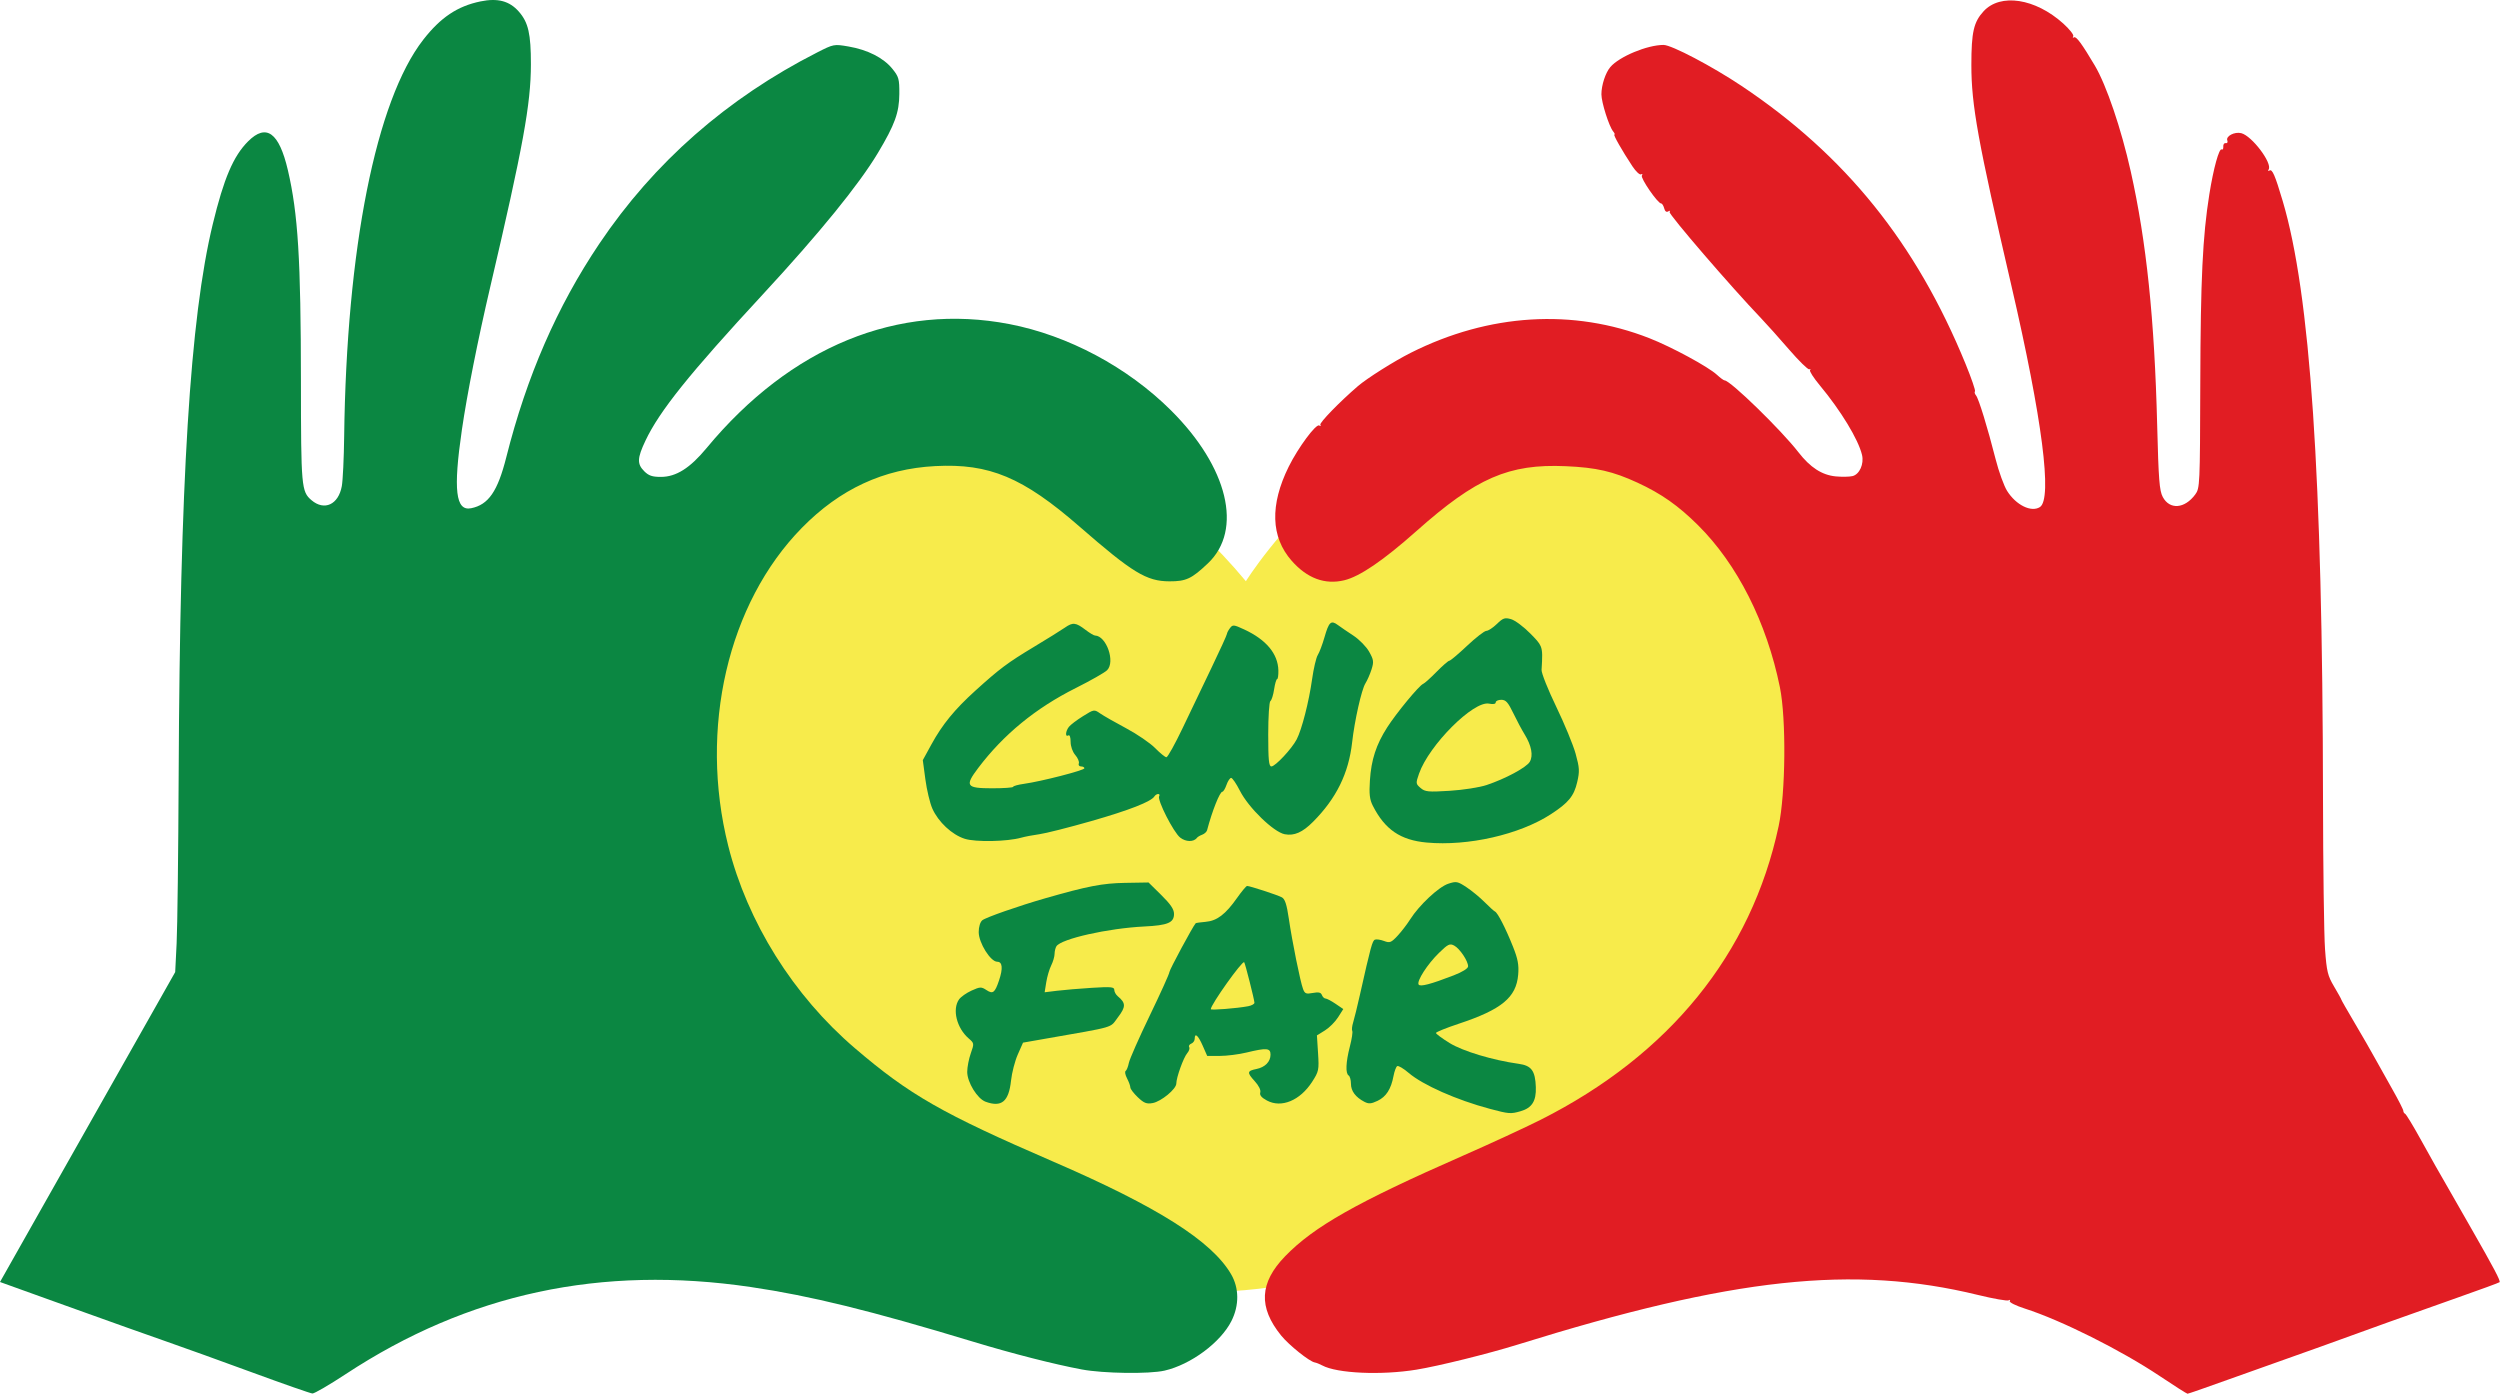
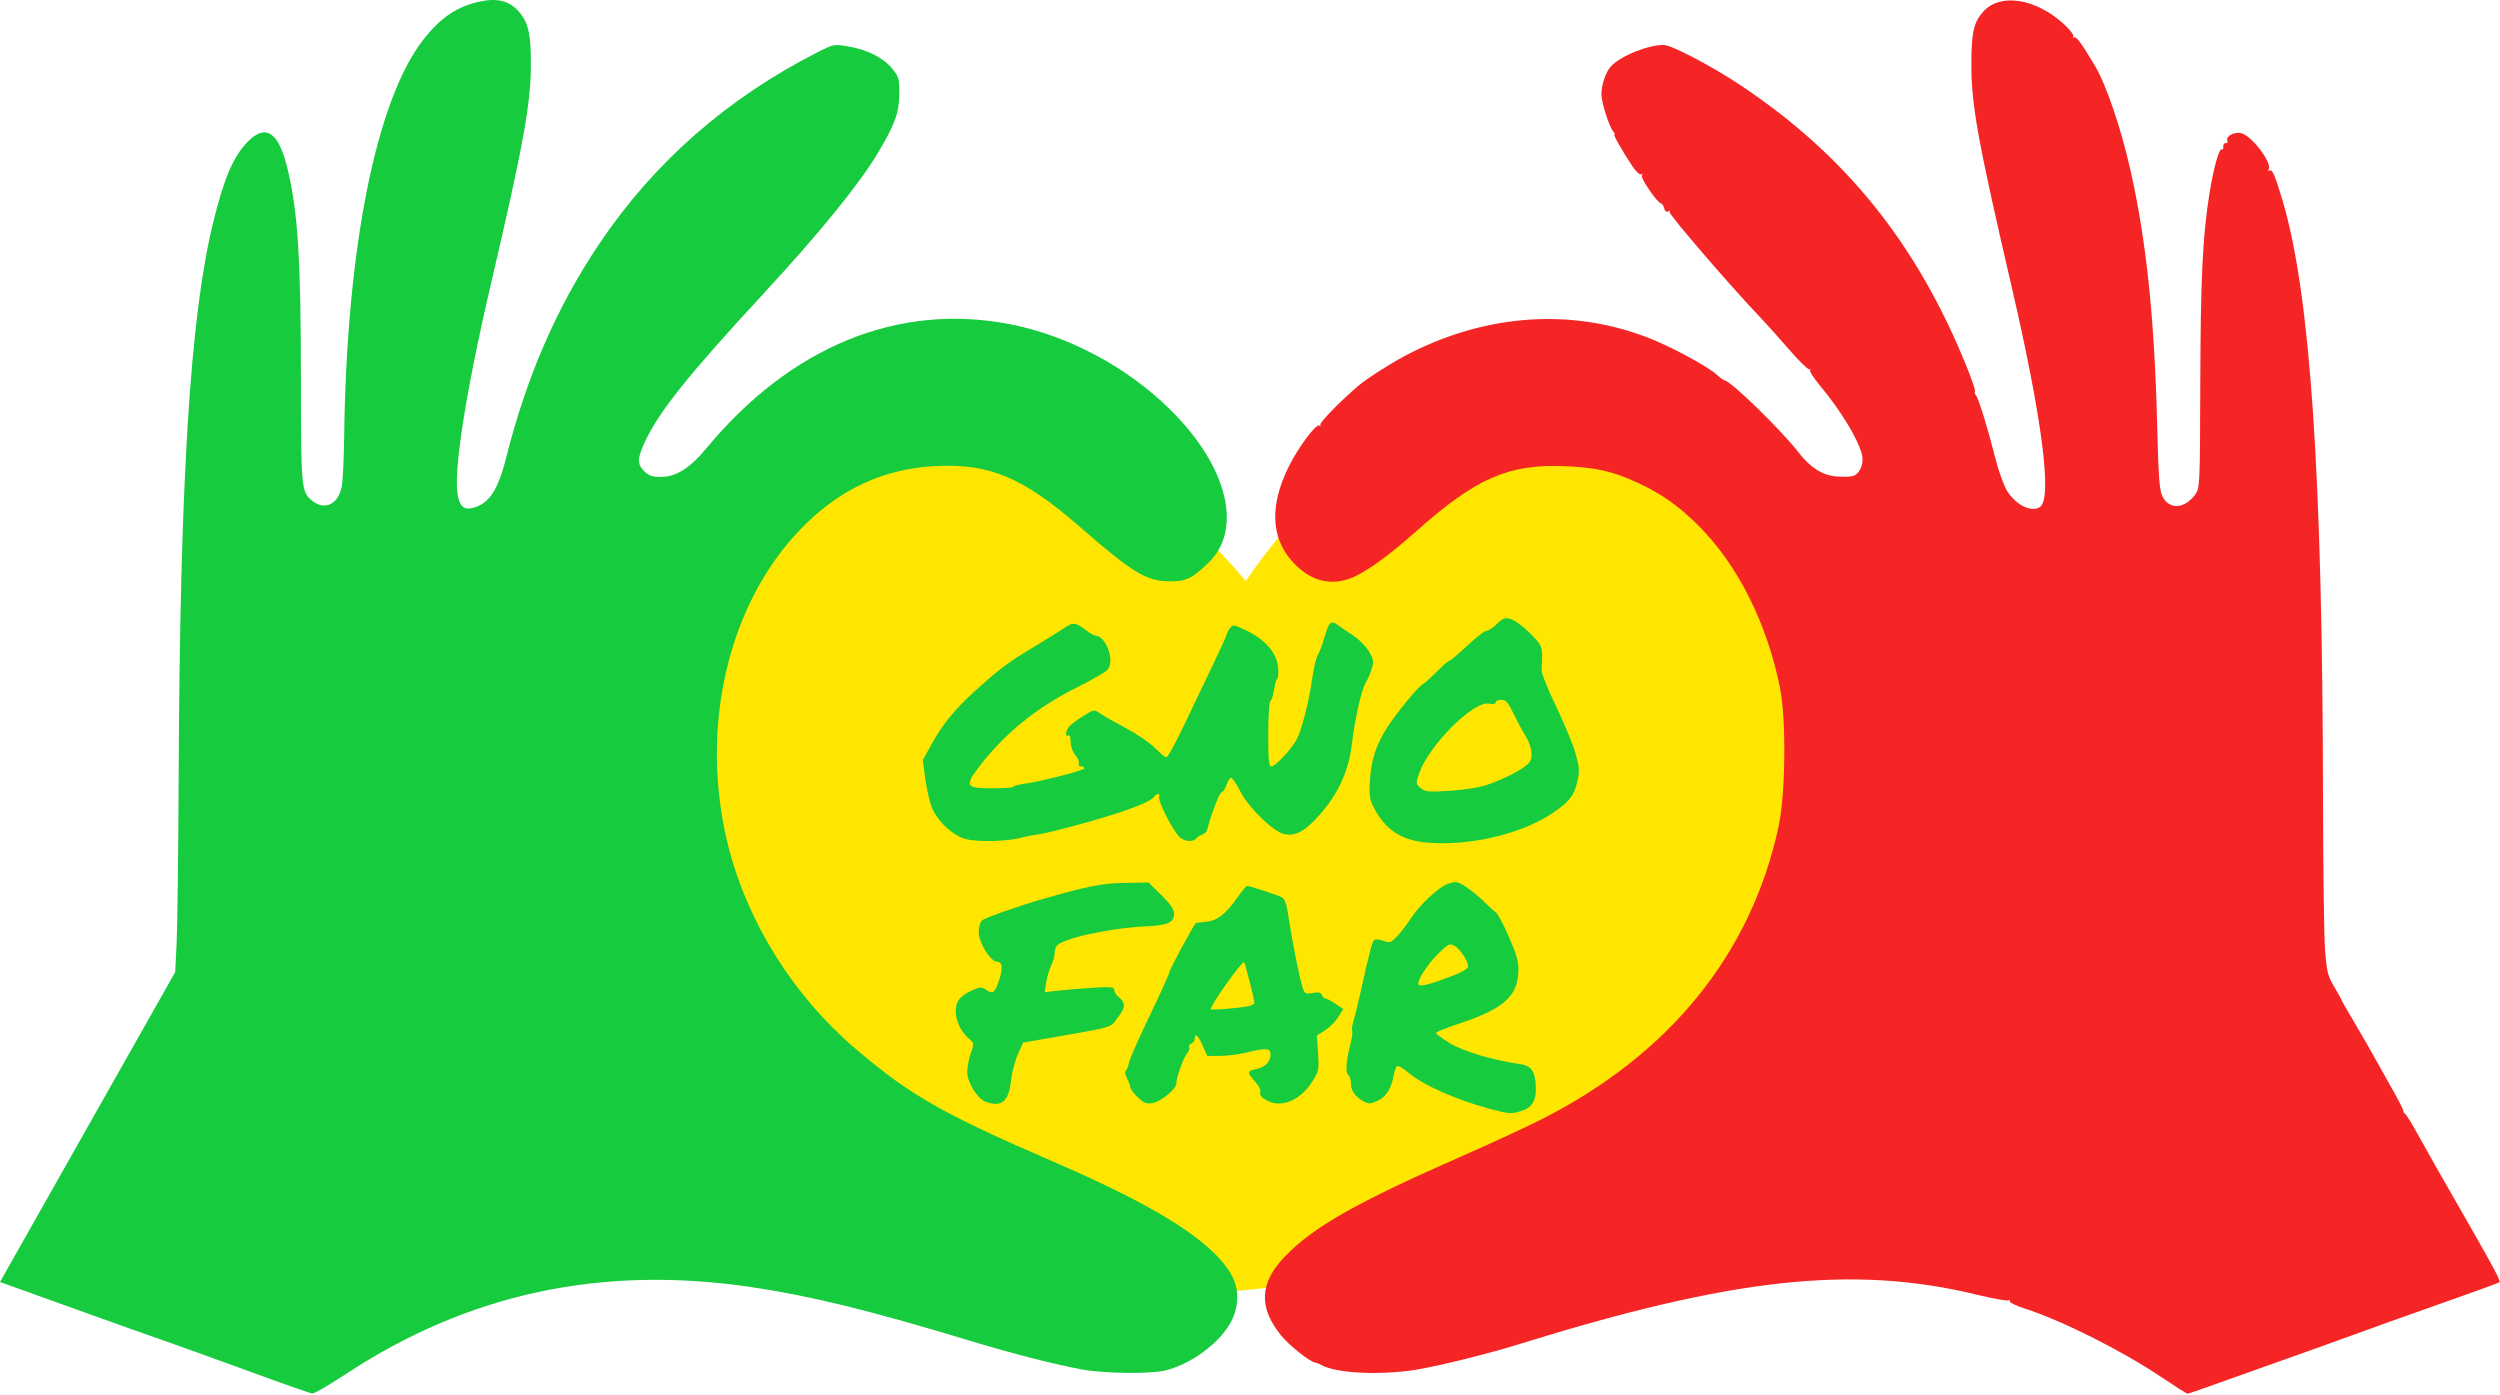
<svg xmlns="http://www.w3.org/2000/svg" width="1088" height="607" viewBox="0 0 1088 607" fill="none">
-   <path d="M542.205 252.943C542.205 252.943 599.097 161.469 681.647 177.087C764.196 192.704 807.702 252.943 802.124 358.919C796.547 464.894 594.635 590.949 484.198 556.368C373.76 521.786 277.824 443.699 284.517 320.99C291.21 198.282 437.345 126.888 542.205 252.943Z" fill="#F7EB4B" />
-   <path d="M419.858 365.041C414.308 363.288 408.333 357.713 405.753 351.881C404.704 349.508 403.341 343.799 402.725 339.193L401.604 330.818L405.372 323.936C410.093 315.313 415.479 308.723 424.433 300.618C435.067 290.991 438.529 288.402 449.933 281.545C455.708 278.073 461.782 274.295 463.43 273.149C466.919 270.724 468.156 270.86 472.455 274.139C474.197 275.467 476.03 276.564 476.528 276.576C481.501 276.698 485.464 288.024 481.811 291.676C480.795 292.692 474.67 296.178 468.199 299.423C450.695 308.2 436.739 319.638 425.696 334.255C419.799 342.062 420.474 343.052 431.698 343.062C436.777 343.066 440.933 342.78 440.933 342.425C440.933 342.071 443.071 341.482 445.683 341.117C453.201 340.067 471.933 335.243 471.933 334.357C471.933 333.915 471.272 333.554 470.465 333.554C469.657 333.554 469.222 332.965 469.498 332.246C469.774 331.526 469.085 329.882 467.967 328.593C466.779 327.223 465.933 324.831 465.933 322.842C465.933 320.826 465.525 319.688 464.933 320.054C463.512 320.932 463.692 318.246 465.183 316.331C465.871 315.448 468.621 313.361 471.295 311.693C476.109 308.69 476.184 308.678 478.795 310.49C480.246 311.497 485.346 314.408 490.128 316.96C494.91 319.511 500.578 323.389 502.722 325.576C504.867 327.764 507.072 329.554 507.624 329.554C508.175 329.554 511.364 323.817 514.709 316.804C518.054 309.792 523.748 297.898 527.362 290.373C530.976 282.849 533.948 276.324 533.965 275.873C533.982 275.423 534.577 274.291 535.286 273.358C536.486 271.778 536.911 271.819 541.504 273.953C551.087 278.406 556.189 284.541 556.35 291.804C556.396 293.867 556.147 295.554 555.797 295.554C555.447 295.554 554.858 297.569 554.489 300.031C554.12 302.493 553.394 304.769 552.875 305.09C552.357 305.41 551.933 311.946 551.933 319.613C551.933 330.764 552.208 333.554 553.306 333.554C555.008 333.554 562.217 325.84 564.326 321.762C566.569 317.424 569.639 305.42 571.03 295.554C571.688 290.879 572.801 286.154 573.502 285.054C574.203 283.954 575.516 280.475 576.421 277.323C578.342 270.625 579.247 269.796 582.232 272.002C583.443 272.897 586.501 274.986 589.029 276.645C591.557 278.304 594.627 281.444 595.852 283.623C597.823 287.13 597.943 288.013 596.894 291.319C596.243 293.373 595.035 296.128 594.209 297.442C592.556 300.068 589.5 313.66 588.45 323.054C586.939 336.558 581.578 347.458 571.433 357.652C566.857 362.251 563.252 363.837 559.133 363.064C554.315 362.16 543.351 351.529 539.603 344.128C538.051 341.062 536.342 338.554 535.805 338.554C535.268 338.554 534.359 339.904 533.783 341.554C533.208 343.204 532.4 344.554 531.987 344.554C530.862 344.554 527.538 352.91 525.315 361.327C525.13 362.027 524.181 362.894 523.206 363.254C522.231 363.614 521.208 364.218 520.933 364.596C519.548 366.503 516.087 366.463 513.608 364.513C510.718 362.24 503.507 348.052 504.459 346.512C504.785 345.985 504.601 345.554 504.051 345.554C503.501 345.554 502.768 346.013 502.421 346.573C501 348.873 491.457 352.605 474.859 357.352C465.193 360.117 455.068 362.68 452.359 363.047C449.65 363.415 446.083 364.096 444.433 364.56C438.327 366.277 424.622 366.545 419.858 365.041V365.041Z" fill="#0B8742" />
-   <path fill-rule="evenodd" clip-rule="evenodd" d="M597.433 350.625C602.689 361.005 609.436 365.622 620.885 366.674C638.893 368.328 661.291 363.221 674.933 354.35C682.634 349.343 684.981 346.477 686.407 340.344C687.493 335.674 687.407 334.145 685.716 328.033C684.654 324.195 680.852 314.979 677.266 307.554C673.68 300.129 670.812 292.929 670.892 291.554C671.227 285.819 671.38 283.298 670.495 281.218C669.793 279.565 668.435 278.191 665.994 275.706C663.103 272.765 659.337 269.957 657.624 269.466C654.899 268.684 654.124 268.946 651.424 271.563C649.727 273.208 647.67 274.554 646.852 274.554C646.035 274.554 642.264 277.479 638.471 281.054C634.679 284.629 631.204 287.554 630.75 287.554C630.295 287.554 627.788 289.731 625.178 292.392C622.569 295.053 619.934 297.415 619.323 297.642C617.65 298.263 607.693 310.328 603.694 316.579C598.905 324.065 596.767 330.629 596.186 339.625C595.803 345.55 596.075 347.943 597.433 350.625ZM665.744 331.557C664.254 334.025 655.181 338.903 646.973 341.649C643.909 342.674 636.74 343.794 630.933 344.155C621.543 344.739 620.201 344.609 618.238 342.931C616.127 341.126 616.101 340.888 617.557 336.71C621.893 324.275 641.282 304.874 648.025 306.223C649.857 306.589 650.933 306.388 650.933 305.679C650.933 305.06 652.025 304.554 653.36 304.554C655.326 304.554 656.311 305.645 658.555 310.304C660.078 313.467 662.303 317.641 663.5 319.581C666.517 324.469 667.347 328.902 665.744 331.557Z" fill="#0B8742" />
-   <path fill-rule="evenodd" clip-rule="evenodd" d="M491.927 473.253C491.93 473.913 493.396 475.842 495.183 477.54C497.859 480.082 498.997 480.527 501.626 480.056C505.33 479.393 511.933 473.943 511.933 471.548C511.933 468.943 515.069 460.217 516.669 458.367C517.472 457.439 517.863 456.249 517.537 455.722C517.211 455.195 517.617 454.506 518.439 454.19C519.261 453.875 519.933 452.928 519.933 452.085C519.933 449.263 521.416 450.534 523.407 455.063L525.381 459.554L530.907 459.538C533.946 459.53 539.133 458.871 542.433 458.074C551.288 455.936 552.933 456.078 552.933 458.983C552.933 462.043 550.535 464.484 546.792 465.232C542.722 466.046 542.616 466.761 546.016 470.483C547.813 472.451 548.792 474.423 548.473 475.429C548.102 476.596 548.982 477.664 551.374 478.952C557.652 482.333 565.773 478.969 571.041 470.806C573.948 466.302 574.083 465.651 573.617 458.326L573.125 450.598L576.59 448.457C578.496 447.279 581.077 444.701 582.326 442.726L584.598 439.137L581.221 436.846C579.364 435.585 577.4 434.554 576.857 434.554C576.315 434.554 575.607 433.868 575.286 433.03C574.849 431.894 573.846 431.667 571.334 432.139C568.422 432.685 567.847 432.451 567.084 430.412C565.869 427.161 562.357 409.787 560.891 399.771C559.983 393.572 559.216 391.24 557.839 390.504C555.97 389.503 544.005 385.591 542.743 385.567C542.364 385.56 540.388 387.917 538.353 390.804C533.321 397.945 529.615 400.762 524.706 401.178C522.464 401.368 520.514 401.643 520.372 401.789C519.232 402.958 508.933 422.081 508.933 423.029C508.933 423.699 505.097 432.193 500.407 441.905C495.718 451.617 491.61 460.92 491.278 462.579C490.946 464.238 490.314 465.819 489.872 466.092C489.431 466.365 489.711 467.818 490.495 469.321C491.279 470.824 491.924 472.594 491.927 473.253ZM545.933 436.391C545.933 436.943 544.696 437.629 543.183 437.914C538.293 438.836 526.933 439.729 526.933 439.191C526.933 437.227 540.656 417.941 541.471 418.759C541.884 419.175 545.933 435.172 545.933 436.391Z" fill="#0B8742" />
-   <path d="M428.899 479.464C425.323 478.148 420.933 470.993 420.933 466.48C420.933 464.459 421.63 460.837 422.482 458.43C424.003 454.134 423.986 454.015 421.573 451.93C416.358 447.424 414.336 439.28 417.361 434.961C418.146 433.84 420.606 432.104 422.827 431.102C426.559 429.419 427.053 429.402 429.308 430.88C432.125 432.726 432.96 432.082 434.788 426.655C436.548 421.43 436.27 418.554 434.004 418.554C431.073 418.554 425.933 410.322 425.933 405.626C425.933 403.382 426.577 401.265 427.49 400.507C428.987 399.265 443.446 394.214 454.933 390.921C473.364 385.636 479.825 384.39 489.639 384.225L499.845 384.054L505.389 389.52C509.445 393.518 510.933 395.724 510.933 397.735C510.933 401.561 508.236 402.705 498.035 403.204C482.219 403.979 461.811 408.571 459.748 411.819C459.317 412.498 458.957 413.998 458.949 415.151C458.941 416.304 458.282 418.554 457.485 420.151C456.688 421.748 455.721 425.03 455.334 427.446L454.632 431.838L460.033 431.175C463.003 430.81 469.821 430.236 475.183 429.899C483.486 429.378 484.933 429.511 484.933 430.798C484.933 431.629 485.633 432.89 486.488 433.599C490.004 436.517 490.013 438.162 486.542 442.709C482.825 447.576 486.399 446.534 453.827 452.247L445.22 453.756L442.945 458.905C441.693 461.737 440.37 466.843 440.005 470.25C439.021 479.432 435.884 482.034 428.899 479.464H428.899Z" fill="#0B8742" />
-   <path fill-rule="evenodd" clip-rule="evenodd" d="M613.043 466.916C619.219 472.202 633.94 478.718 648.433 482.579C656.707 484.783 657.447 484.841 661.733 483.611C666.708 482.185 668.607 479.195 668.394 473.127C668.144 465.989 666.505 463.751 660.96 462.98C649.687 461.412 636.621 457.483 630.867 453.932C627.604 451.918 624.933 449.944 624.933 449.546C624.933 449.148 629.423 447.333 634.911 445.512C653.529 439.334 659.894 434.071 660.714 424.178C661.068 419.917 660.586 417.339 658.424 411.918C655.248 403.955 651.787 397.208 650.618 396.699C650.169 396.503 648.144 394.671 646.118 392.626C644.091 390.581 640.546 387.66 638.239 386.135C634.341 383.558 633.779 383.45 630.276 384.606C626.118 385.978 617.618 393.929 613.72 400.093C612.342 402.271 609.842 405.521 608.164 407.313C605.433 410.231 604.824 410.463 602.351 409.523C600.831 408.945 599.048 408.68 598.388 408.933C597.248 409.37 596.561 411.889 591.813 433.054C590.702 438.004 589.389 443.357 588.895 444.95C588.401 446.544 588.224 448.215 588.501 448.664C588.779 449.114 588.315 452.15 587.47 455.412C585.702 462.236 585.492 467.163 586.933 468.054C587.483 468.394 587.933 470.014 587.933 471.655C587.933 474.814 589.929 477.499 593.761 479.495C595.659 480.484 596.721 480.408 599.509 479.085C603.256 477.307 605.385 473.991 606.461 468.258C606.845 466.209 607.565 464.282 608.059 463.976C608.554 463.67 610.797 464.993 613.043 466.916ZM638.915 420.554C638.908 421.465 636.455 423.002 632.669 424.466C622.637 428.348 618.048 429.549 617.381 428.469C616.465 426.987 621.232 419.582 626.239 414.708C630.191 410.861 630.954 410.495 632.873 411.522C635.298 412.819 638.932 418.252 638.915 420.554Z" fill="#0B8742" />
-   <path d="M109.933 597.349C96.458 592.401 79.808 586.4 72.933 584.012C66.058 581.624 46.836 574.778 30.217 568.798L0 557.927L18.044 525.99C27.968 508.425 41.182 485.054 47.409 474.054C53.635 463.054 62.67 447.079 67.487 438.554L76.245 423.054L76.868 410.554C77.211 403.679 77.609 370.829 77.753 337.554C78.307 209.605 82.71 138.406 92.594 97.554C97.413 77.635 101.551 67.936 107.967 61.52C115.882 53.605 121.455 57.639 125.285 74.054C129.701 92.977 130.93 112.869 130.966 166.056C130.998 212.006 131.168 213.924 135.545 217.67C141.144 222.461 147.306 219.609 148.759 211.554C149.205 209.079 149.665 199.404 149.781 190.054C150.797 108.219 163.645 43.714 184.192 17.3C191.741 7.595 199.075 2.685 209.115 0.613C216.628 -0.937 221.731 0.421 225.8 5.055C229.932 9.762 231.065 14.717 231.049 28.024C231.028 45.29 227.664 63.716 213.426 124.554C207.963 147.898 203.284 171.458 201.011 187.066C197.199 213.235 198.292 222.532 205.022 221.186C212.569 219.677 216.587 213.855 220.333 198.999C229.237 163.694 242.426 133.424 260.823 106.069C284.616 70.691 316.419 42.771 355.659 22.814C362.809 19.178 362.952 19.151 369.278 20.235C377.594 21.659 384.496 25.168 388.346 29.928C391.167 33.417 391.429 34.363 391.387 40.9C391.334 49.008 389.433 54.241 382.069 66.554C373.843 80.307 356.505 101.621 332.015 128.085C300.004 162.676 287.007 178.877 280.88 191.829C277.294 199.409 277.201 201.913 280.388 205.099C282.315 207.027 283.873 207.552 287.638 207.546C294.249 207.535 300.263 203.744 307.459 195.054C344.08 150.83 390.806 131.69 439.305 141.048C464.861 145.979 490.694 159.772 509.601 178.58C534.427 203.277 541.033 230.608 525.693 245.159C518.592 251.896 516.184 253.022 508.933 252.998C498.95 252.964 492.9 249.279 469.797 229.158C445.201 207.737 430.559 201.604 406.979 202.845C384.515 204.028 365.542 212.821 348.959 229.737C316.732 262.609 304.121 317.048 316.914 368.065C325.244 401.283 345.248 433.257 372.027 456.156C395.859 476.535 409.935 484.585 458.433 505.568C503.765 525.182 527.291 540.07 535.743 554.492C539.296 560.556 539.362 568.078 535.92 574.909C531.209 584.259 518.276 593.853 506.821 596.493C500.151 598.031 480.203 597.751 470.794 595.987C458.758 593.73 440.691 589.113 423.433 583.884C378.752 570.345 352.858 563.976 326.893 560.138C261.644 550.494 203.834 562.905 150.453 598.016C143.314 602.712 136.789 606.507 135.953 606.449C135.117 606.391 123.408 602.296 109.933 597.349V597.349Z" fill="#0B8742" />
-   <path d="M939.926 598.863C923.138 587.628 896.998 574.551 881.235 569.5C877.277 568.232 874.309 566.755 874.64 566.219C874.971 565.684 874.761 565.542 874.173 565.906C873.585 566.269 867.579 565.217 860.826 563.568C806.643 550.337 754.24 555.986 660.528 585.158C647.707 589.15 626.11 594.497 616.433 596.077C601.123 598.576 581.857 597.709 575.433 594.233C574.333 593.637 572.873 593.056 572.189 592.941C569.87 592.552 560.937 585.395 557.551 581.214C547.59 568.913 548.12 558.274 559.267 546.745C571.736 533.85 590.452 523.256 636.452 503.058C648.542 497.749 663.833 490.685 670.433 487.359C726.526 459.095 762.188 415.115 774.065 359.554C777.116 345.281 777.409 312.855 774.611 299.09C768.872 270.858 756.078 245.54 738.967 228.554C730.365 220.015 722.984 214.831 712.626 210.054C701.931 205.121 694.753 203.472 681.433 202.888C656.636 201.801 642.511 207.935 616.433 231.116C602.033 243.916 591.768 250.914 585.016 252.534C576.583 254.557 568.866 251.693 562.13 244.04C553.048 233.722 552.61 219.77 560.847 203.099C564.921 194.854 572.73 184.311 574.125 185.173C574.748 185.558 574.965 185.415 574.616 184.85C574.113 184.036 583.067 174.826 590.933 168.066C594.989 164.581 606.75 157.166 614.013 153.514C647.987 136.432 684.609 134.188 717.746 147.158C727.458 150.96 743.438 159.613 747.215 163.115C748.662 164.456 750.168 165.554 750.562 165.554C753.013 165.554 775.181 187.135 782.677 196.818C787.796 203.43 792.922 206.75 798.897 207.325C801.607 207.585 804.917 207.524 806.252 207.189C809.276 206.43 811.294 201.881 810.348 197.958C808.714 191.188 801.138 178.71 791.978 167.704C789.265 164.443 787.357 161.463 787.739 161.082C788.121 160.7 787.959 160.537 787.38 160.721C786.801 160.904 782.828 157.004 778.55 152.054C774.273 147.104 768.836 141.029 766.467 138.554C753.49 124.995 726.066 93.149 726.609 92.27C726.985 91.661 726.746 91.552 726.02 92C725.243 92.481 724.599 91.991 724.249 90.655C723.947 89.499 723.357 88.554 722.937 88.554C721.467 88.554 713.846 77.504 714.541 76.38C714.942 75.732 714.8 75.519 714.21 75.883C713.642 76.234 711.942 74.655 710.433 72.375C705.928 65.567 701.944 58.554 702.582 58.554C702.91 58.554 702.671 57.943 702.05 57.195C700.256 55.033 696.933 44.547 696.933 41.047C696.933 37.063 698.709 31.648 700.825 29.174C704.732 24.609 716.9 19.554 723.984 19.554C727.455 19.554 745.127 28.84 757.915 37.383C803.128 67.589 833.888 105.767 855.422 158.405C857.976 164.648 859.814 170.006 859.508 170.313C859.201 170.619 859.403 171.415 859.955 172.081C861.129 173.494 864.945 185.904 868.505 199.883C869.882 205.29 872.132 211.493 873.506 213.67C877.391 219.824 883.99 223.073 887.756 220.685C893.278 217.184 888.794 182.264 875.413 124.554C860.755 61.337 857.931 45.768 857.939 28.224C857.946 13.959 858.938 9.608 863.256 4.907C870.567 -3.052 885.735 -0.724 897.915 10.227C900.676 12.71 902.64 15.219 902.28 15.802C901.919 16.386 902.077 16.583 902.631 16.241C903.551 15.672 906.13 19.183 911.676 28.554C916.735 37.102 923.143 55.992 927.314 74.657C934.144 105.215 937.635 138.756 938.804 185.054C939.403 208.76 939.777 213.55 941.241 216.29C944.251 221.924 950.75 221.436 955.343 215.231C957.387 212.47 957.436 211.39 957.565 166.731C957.695 121.468 958.586 102.886 961.501 84.575C963.3 73.279 965.768 64.334 966.895 65.03C967.342 65.306 967.646 64.75 967.57 63.793C967.495 62.837 967.98 62.161 968.647 62.292C969.323 62.425 969.621 61.904 969.32 61.119C968.603 59.251 972.49 57.226 975.394 57.955C980.028 59.118 989.007 71.008 987.317 73.743C986.923 74.38 987.072 74.586 987.663 74.221C988.894 73.46 990.067 76.157 993.425 87.464C1005.44 127.928 1010.78 206.798 1010.97 347.054C1011.01 377.304 1011.41 407.004 1011.85 413.054C1012.57 422.815 1013.01 424.65 1015.8 429.348C1017.52 432.26 1018.93 434.805 1018.93 435.005C1018.93 435.205 1021.56 439.797 1024.76 445.211C1027.97 450.625 1031.94 457.529 1033.59 460.554C1035.25 463.579 1038.7 469.751 1041.27 474.269C1043.83 478.788 1045.93 482.913 1045.93 483.436C1045.93 483.959 1046.28 484.537 1046.71 484.721C1047.14 484.904 1050.11 489.779 1053.3 495.554C1056.49 501.329 1059.51 506.729 1060 507.554C1060.49 508.379 1062.56 511.979 1064.59 515.554C1066.63 519.129 1071.51 527.679 1075.45 534.554C1085.42 551.977 1088.33 557.493 1087.81 558.013C1087.56 558.259 1079.5 561.22 1069.9 564.591C1053.57 570.321 1024.81 580.629 1009.93 586.077C1006.36 587.386 999.608 589.79 994.933 591.418C990.258 593.046 978.825 597.118 969.525 600.466C960.226 603.815 952.348 606.554 952.019 606.554C951.689 606.554 946.248 603.093 939.926 598.863V598.863Z" fill="#E11D23" />
+   <path d="M542.205 252.943C542.205 252.943 599.097 161.469 681.647 177.087C764.196 192.704 807.702 252.943 802.124 358.919C796.547 464.894 594.635 590.949 484.198 556.368C373.76 521.786 277.824 443.699 284.517 320.99C291.21 198.282 437.345 126.888 542.205 252.943Z" fill="#FFE600" />
+   <path d="M419.858 365.041C414.308 363.288 408.333 357.713 405.753 351.881C404.704 349.508 403.341 343.799 402.725 339.193L401.604 330.818L405.372 323.936C410.093 315.313 415.479 308.723 424.433 300.618C435.067 290.991 438.529 288.402 449.933 281.545C455.708 278.073 461.782 274.295 463.43 273.149C466.919 270.724 468.156 270.86 472.455 274.139C474.197 275.467 476.03 276.564 476.528 276.576C481.501 276.698 485.464 288.024 481.811 291.676C480.795 292.692 474.67 296.178 468.199 299.423C450.695 308.2 436.739 319.638 425.696 334.255C419.799 342.062 420.474 343.052 431.698 343.062C436.777 343.066 440.933 342.78 440.933 342.425C440.933 342.071 443.071 341.482 445.683 341.117C453.201 340.067 471.933 335.243 471.933 334.357C471.933 333.915 471.272 333.554 470.465 333.554C469.657 333.554 469.222 332.965 469.498 332.246C469.774 331.526 469.085 329.882 467.967 328.593C466.779 327.223 465.933 324.831 465.933 322.842C465.933 320.826 465.525 319.688 464.933 320.054C463.512 320.932 463.692 318.246 465.183 316.331C465.871 315.448 468.621 313.361 471.295 311.693C476.109 308.69 476.184 308.678 478.795 310.49C480.246 311.497 485.346 314.408 490.128 316.96C494.91 319.511 500.578 323.389 502.722 325.576C504.867 327.764 507.072 329.554 507.624 329.554C508.175 329.554 511.364 323.817 514.709 316.804C518.054 309.792 523.748 297.898 527.362 290.373C530.976 282.849 533.948 276.324 533.965 275.873C533.982 275.423 534.577 274.291 535.286 273.358C536.486 271.778 536.911 271.819 541.504 273.953C551.087 278.406 556.189 284.541 556.35 291.804C556.396 293.867 556.147 295.554 555.797 295.554C555.447 295.554 554.858 297.569 554.489 300.031C554.12 302.493 553.394 304.769 552.875 305.09C552.357 305.41 551.933 311.946 551.933 319.613C551.933 330.764 552.208 333.554 553.306 333.554C555.008 333.554 562.217 325.84 564.326 321.762C566.569 317.424 569.639 305.42 571.03 295.554C571.688 290.879 572.801 286.154 573.502 285.054C574.203 283.954 575.516 280.475 576.421 277.323C578.342 270.625 579.247 269.796 582.232 272.002C583.443 272.897 586.501 274.986 589.029 276.645C591.557 278.304 594.627 281.444 595.852 283.623C597.823 287.13 597.943 288.013 596.894 291.319C596.243 293.373 595.035 296.128 594.209 297.442C592.556 300.068 589.5 313.66 588.45 323.054C586.939 336.558 581.578 347.458 571.433 357.652C566.857 362.251 563.252 363.837 559.133 363.064C554.315 362.16 543.351 351.529 539.603 344.128C538.051 341.062 536.342 338.554 535.805 338.554C535.268 338.554 534.359 339.904 533.783 341.554C533.208 343.204 532.4 344.554 531.987 344.554C530.862 344.554 527.538 352.91 525.315 361.327C525.13 362.027 524.181 362.894 523.206 363.254C522.231 363.614 521.208 364.218 520.933 364.596C519.548 366.503 516.087 366.463 513.608 364.513C510.718 362.24 503.507 348.052 504.459 346.512C504.785 345.985 504.601 345.554 504.051 345.554C503.501 345.554 502.768 346.013 502.421 346.573C501 348.873 491.457 352.605 474.859 357.352C465.193 360.117 455.068 362.68 452.359 363.047C449.65 363.415 446.083 364.096 444.433 364.56C438.327 366.277 424.622 366.545 419.858 365.041Z" fill="#17CB3F" />
+   <path fill-rule="evenodd" clip-rule="evenodd" d="M597.433 350.625C602.689 361.005 609.436 365.622 620.885 366.674C638.893 368.328 661.291 363.221 674.933 354.35C682.634 349.343 684.981 346.477 686.407 340.344C687.493 335.674 687.407 334.145 685.716 328.033C684.654 324.195 680.852 314.979 677.266 307.554C673.68 300.129 670.812 292.929 670.892 291.554C671.227 285.819 671.38 283.298 670.495 281.218C669.793 279.565 668.435 278.191 665.994 275.706C663.103 272.765 659.337 269.957 657.624 269.466C654.899 268.684 654.124 268.946 651.424 271.563C649.727 273.208 647.67 274.554 646.852 274.554C646.035 274.554 642.264 277.479 638.471 281.054C634.679 284.629 631.204 287.554 630.75 287.554C630.295 287.554 627.788 289.731 625.178 292.392C622.569 295.053 619.934 297.415 619.323 297.642C617.65 298.263 607.693 310.328 603.694 316.579C598.905 324.065 596.767 330.629 596.186 339.625C595.803 345.55 596.075 347.943 597.433 350.625ZM665.744 331.557C664.254 334.025 655.181 338.903 646.973 341.649C643.909 342.674 636.74 343.794 630.933 344.155C621.543 344.739 620.201 344.609 618.238 342.931C616.127 341.126 616.101 340.888 617.557 336.71C621.893 324.275 641.282 304.874 648.025 306.223C649.857 306.589 650.933 306.388 650.933 305.679C650.933 305.06 652.025 304.554 653.36 304.554C655.326 304.554 656.311 305.645 658.555 310.304C660.078 313.467 662.303 317.641 663.5 319.581C666.517 324.469 667.347 328.902 665.744 331.557Z" fill="#17CB3F" />
+   <path fill-rule="evenodd" clip-rule="evenodd" d="M491.927 473.253C491.93 473.913 493.396 475.842 495.183 477.54C497.859 480.082 498.997 480.527 501.626 480.056C505.33 479.393 511.933 473.943 511.933 471.548C511.933 468.943 515.069 460.217 516.669 458.367C517.472 457.439 517.863 456.249 517.537 455.722C517.211 455.195 517.617 454.506 518.439 454.19C519.261 453.875 519.933 452.928 519.933 452.085C519.933 449.263 521.416 450.534 523.407 455.063L525.381 459.554L530.907 459.538C533.946 459.53 539.133 458.871 542.433 458.074C551.288 455.936 552.933 456.078 552.933 458.983C552.933 462.043 550.535 464.484 546.792 465.232C542.722 466.046 542.616 466.761 546.016 470.483C547.813 472.451 548.792 474.423 548.473 475.429C548.102 476.596 548.982 477.664 551.374 478.952C557.652 482.333 565.773 478.969 571.041 470.806C573.948 466.302 574.083 465.651 573.617 458.326L573.125 450.598L576.59 448.457C578.496 447.279 581.077 444.701 582.326 442.726L584.598 439.137L581.221 436.846C579.364 435.585 577.4 434.554 576.857 434.554C576.315 434.554 575.607 433.868 575.286 433.03C574.849 431.894 573.846 431.667 571.334 432.139C568.422 432.685 567.847 432.451 567.084 430.412C565.869 427.161 562.357 409.787 560.891 399.771C559.983 393.572 559.216 391.24 557.839 390.504C555.97 389.503 544.005 385.591 542.743 385.567C542.364 385.56 540.388 387.917 538.353 390.804C533.321 397.945 529.615 400.762 524.706 401.178C522.464 401.368 520.514 401.643 520.372 401.789C519.232 402.958 508.933 422.081 508.933 423.029C508.933 423.699 505.097 432.193 500.407 441.905C495.718 451.617 491.61 460.92 491.278 462.579C490.946 464.238 490.314 465.819 489.872 466.092C489.431 466.365 489.711 467.818 490.495 469.321C491.279 470.824 491.924 472.594 491.927 473.253ZM545.933 436.391C545.933 436.943 544.696 437.629 543.183 437.914C538.293 438.836 526.933 439.729 526.933 439.191C526.933 437.227 540.656 417.941 541.471 418.759C541.884 419.175 545.933 435.172 545.933 436.391Z" fill="#17CB3F" />
+   <path d="M428.899 479.464C425.323 478.148 420.933 470.993 420.933 466.48C420.933 464.459 421.63 460.837 422.482 458.43C424.003 454.134 423.986 454.015 421.573 451.93C416.358 447.424 414.336 439.28 417.361 434.961C418.146 433.84 420.606 432.104 422.827 431.102C426.559 429.419 427.053 429.402 429.308 430.88C432.125 432.726 432.96 432.082 434.788 426.655C436.548 421.43 436.27 418.554 434.004 418.554C431.073 418.554 425.933 410.322 425.933 405.626C425.933 403.382 426.577 401.265 427.49 400.507C428.987 399.265 443.446 394.214 454.933 390.921C473.364 385.636 479.825 384.39 489.639 384.225L499.845 384.054L505.389 389.52C509.445 393.518 510.933 395.724 510.933 397.735C510.933 401.561 508.236 402.705 498.035 403.204C482.219 403.979 461.811 408.571 459.748 411.819C459.317 412.498 458.957 413.998 458.949 415.151C458.941 416.304 458.282 418.554 457.485 420.151C456.688 421.748 455.721 425.03 455.334 427.446L454.632 431.838L460.033 431.175C463.003 430.81 469.821 430.236 475.183 429.899C483.486 429.378 484.933 429.511 484.933 430.798C484.933 431.629 485.633 432.89 486.488 433.599C490.004 436.517 490.013 438.162 486.542 442.709C482.825 447.576 486.399 446.534 453.827 452.247L445.22 453.756L442.945 458.905C441.693 461.737 440.37 466.843 440.005 470.25C439.021 479.432 435.884 482.034 428.899 479.464H428.899Z" fill="#17CB3F" />
+   <path fill-rule="evenodd" clip-rule="evenodd" d="M613.043 466.916C619.219 472.202 633.94 478.718 648.433 482.579C656.707 484.783 657.447 484.841 661.733 483.611C666.708 482.185 668.607 479.195 668.394 473.127C668.144 465.989 666.505 463.751 660.96 462.98C649.687 461.412 636.621 457.483 630.867 453.932C627.604 451.918 624.933 449.944 624.933 449.546C624.933 449.148 629.423 447.333 634.911 445.512C653.529 439.334 659.894 434.071 660.714 424.178C661.068 419.917 660.586 417.339 658.424 411.918C655.248 403.955 651.787 397.208 650.618 396.699C650.169 396.503 648.144 394.671 646.118 392.626C644.091 390.581 640.546 387.66 638.239 386.135C634.341 383.558 633.779 383.45 630.276 384.606C626.118 385.978 617.618 393.929 613.72 400.093C612.342 402.271 609.842 405.521 608.164 407.313C605.433 410.231 604.824 410.463 602.351 409.523C600.831 408.945 599.048 408.68 598.388 408.933C597.248 409.37 596.561 411.889 591.813 433.054C590.702 438.004 589.389 443.357 588.895 444.95C588.401 446.544 588.224 448.215 588.501 448.664C588.779 449.114 588.315 452.15 587.47 455.412C585.702 462.236 585.492 467.163 586.933 468.054C587.483 468.394 587.933 470.014 587.933 471.655C587.933 474.814 589.929 477.499 593.761 479.495C595.659 480.484 596.721 480.408 599.509 479.085C603.256 477.307 605.385 473.991 606.461 468.258C606.845 466.209 607.565 464.282 608.059 463.976C608.554 463.67 610.797 464.993 613.043 466.916ZM638.915 420.554C638.908 421.465 636.455 423.002 632.669 424.466C622.637 428.348 618.048 429.549 617.381 428.469C616.465 426.987 621.232 419.582 626.239 414.708C630.191 410.861 630.954 410.495 632.873 411.522C635.298 412.819 638.932 418.252 638.915 420.554Z" fill="#17CB3F" />
+   <path d="M109.933 597.349C96.458 592.401 79.808 586.4 72.933 584.012C66.058 581.624 46.836 574.778 30.217 568.798L0 557.927L18.044 525.99C27.968 508.425 41.182 485.054 47.409 474.054C53.635 463.054 62.67 447.079 67.487 438.554L76.245 423.054L76.868 410.554C77.211 403.679 77.609 370.829 77.753 337.554C78.307 209.605 82.71 138.406 92.594 97.554C97.413 77.635 101.551 67.936 107.967 61.52C115.882 53.605 121.455 57.639 125.285 74.054C129.701 92.977 130.93 112.869 130.966 166.056C130.998 212.006 131.168 213.924 135.545 217.67C141.144 222.461 147.306 219.609 148.759 211.554C149.205 209.079 149.665 199.404 149.781 190.054C150.797 108.219 163.645 43.714 184.192 17.3C191.741 7.595 199.075 2.685 209.115 0.613C216.628 -0.937 221.731 0.421 225.8 5.055C229.932 9.762 231.065 14.717 231.049 28.024C231.028 45.29 227.664 63.716 213.426 124.554C207.963 147.898 203.284 171.458 201.011 187.066C197.199 213.235 198.292 222.532 205.022 221.186C212.569 219.677 216.587 213.855 220.333 198.999C229.237 163.694 242.426 133.424 260.823 106.069C284.616 70.691 316.419 42.771 355.659 22.814C362.809 19.178 362.952 19.151 369.278 20.235C377.594 21.659 384.496 25.168 388.346 29.928C391.167 33.417 391.429 34.363 391.387 40.9C391.334 49.008 389.433 54.241 382.069 66.554C373.843 80.307 356.505 101.621 332.015 128.085C300.004 162.676 287.007 178.877 280.88 191.829C277.294 199.409 277.201 201.913 280.388 205.099C282.315 207.027 283.873 207.552 287.638 207.546C294.249 207.535 300.263 203.744 307.459 195.054C344.08 150.83 390.806 131.69 439.305 141.048C464.861 145.979 490.694 159.772 509.601 178.58C534.427 203.277 541.033 230.608 525.693 245.159C518.592 251.896 516.184 253.022 508.933 252.998C498.95 252.964 492.9 249.279 469.797 229.158C445.201 207.737 430.559 201.604 406.979 202.845C384.515 204.028 365.542 212.821 348.959 229.737C316.732 262.609 304.121 317.048 316.914 368.065C325.244 401.283 345.248 433.257 372.027 456.156C395.859 476.535 409.935 484.585 458.433 505.568C503.765 525.182 527.291 540.07 535.743 554.492C539.296 560.556 539.362 568.078 535.92 574.909C531.209 584.259 518.276 593.853 506.821 596.493C500.151 598.031 480.203 597.751 470.794 595.987C458.758 593.73 440.691 589.113 423.433 583.884C378.752 570.345 352.858 563.976 326.893 560.138C261.644 550.494 203.834 562.905 150.453 598.016C143.314 602.712 136.789 606.507 135.953 606.449C135.117 606.391 123.408 602.296 109.933 597.349Z" fill="#17CB3F" />
+   <path d="M939.926 598.863C923.138 587.628 896.998 574.551 881.235 569.5C877.277 568.232 874.309 566.755 874.64 566.219C874.971 565.684 874.761 565.542 874.173 565.906C873.585 566.269 867.579 565.217 860.826 563.568C806.643 550.337 754.24 555.986 660.528 585.158C647.707 589.15 626.11 594.497 616.433 596.077C601.123 598.576 581.857 597.709 575.433 594.233C574.333 593.637 572.873 593.056 572.189 592.941C569.87 592.552 560.937 585.395 557.551 581.214C547.59 568.913 548.12 558.274 559.267 546.745C571.736 533.85 590.452 523.256 636.452 503.058C648.542 497.749 663.833 490.685 670.433 487.359C726.526 459.095 762.188 415.115 774.065 359.554C777.116 345.281 777.409 312.855 774.611 299.09C768.872 270.858 756.078 245.54 738.967 228.554C730.365 220.015 722.984 214.831 712.626 210.054C701.931 205.121 694.753 203.472 681.433 202.888C656.636 201.801 642.511 207.935 616.433 231.116C602.033 243.916 591.768 250.914 585.016 252.534C576.583 254.557 568.866 251.693 562.13 244.04C553.048 233.722 552.61 219.77 560.847 203.099C564.921 194.854 572.73 184.311 574.125 185.173C574.748 185.558 574.965 185.415 574.616 184.85C574.113 184.036 583.067 174.826 590.933 168.066C594.989 164.581 606.75 157.165 614.013 153.514C647.987 136.432 684.609 134.188 717.746 147.158C727.458 150.96 743.438 159.613 747.215 163.115C748.662 164.456 750.168 165.554 750.562 165.554C753.013 165.554 775.181 187.135 782.677 196.818C787.796 203.43 792.922 206.75 798.897 207.325C801.607 207.585 804.917 207.524 806.252 207.189C809.276 206.43 811.294 201.881 810.348 197.958C808.714 191.188 801.138 178.71 791.978 167.704C789.265 164.443 787.357 161.463 787.739 161.082C788.121 160.7 787.959 160.537 787.38 160.721C786.801 160.904 782.828 157.004 778.55 152.054C774.273 147.104 768.836 141.029 766.467 138.554C753.49 124.995 726.066 93.149 726.609 92.27C726.985 91.661 726.746 91.552 726.02 92C725.243 92.481 724.599 91.991 724.249 90.655C723.947 89.499 723.357 88.554 722.937 88.554C721.467 88.554 713.846 77.504 714.541 76.38C714.942 75.732 714.8 75.519 714.21 75.883C713.642 76.234 711.942 74.655 710.433 72.375C705.928 65.567 701.944 58.554 702.582 58.554C702.91 58.554 702.671 57.943 702.05 57.195C700.256 55.033 696.933 44.547 696.933 41.047C696.933 37.063 698.709 31.648 700.825 29.174C704.732 24.609 716.9 19.554 723.984 19.554C727.455 19.554 745.127 28.84 757.915 37.383C803.128 67.589 833.888 105.767 855.422 158.405C857.976 164.648 859.814 170.006 859.508 170.313C859.201 170.619 859.403 171.415 859.955 172.081C861.129 173.494 864.945 185.904 868.505 199.883C869.882 205.29 872.132 211.493 873.506 213.67C877.391 219.824 883.99 223.073 887.756 220.685C893.278 217.184 888.794 182.264 875.413 124.554C860.755 61.337 857.931 45.768 857.939 28.224C857.946 13.959 858.938 9.608 863.256 4.907C870.567 -3.052 885.735 -0.724 897.915 10.227C900.676 12.71 902.64 15.219 902.28 15.802C901.919 16.386 902.077 16.583 902.631 16.241C903.551 15.672 906.13 19.183 911.676 28.554C916.735 37.102 923.143 55.992 927.314 74.657C934.144 105.215 937.635 138.756 938.804 185.054C939.403 208.76 939.777 213.55 941.241 216.29C944.251 221.924 950.75 221.436 955.343 215.231C957.387 212.47 957.436 211.39 957.565 166.731C957.695 121.468 958.586 102.886 961.501 84.575C963.3 73.279 965.768 64.334 966.895 65.03C967.342 65.306 967.646 64.75 967.57 63.793C967.495 62.837 967.98 62.161 968.647 62.292C969.323 62.425 969.621 61.904 969.32 61.119C968.603 59.251 972.49 57.226 975.394 57.955C980.028 59.118 989.007 71.008 987.317 73.743C986.923 74.38 987.072 74.586 987.663 74.221C988.894 73.46 990.067 76.157 993.425 87.464C1005.44 127.928 1010.78 206.798 1010.97 347.054C1011.01 377.304 1011.41 407.004 1011.85 413.054C1012.57 422.815 1013.01 424.65 1015.8 429.348C1017.52 432.26 1018.93 434.805 1018.93 435.005C1018.93 435.205 1021.56 439.797 1024.76 445.211C1027.97 450.625 1031.94 457.529 1033.59 460.554C1035.25 463.579 1038.7 469.751 1041.27 474.269C1043.83 478.788 1045.93 482.913 1045.93 483.436C1045.93 483.959 1046.28 484.537 1046.71 484.721C1047.14 484.904 1050.11 489.779 1053.3 495.554C1056.49 501.329 1059.51 506.729 1060 507.554C1060.49 508.379 1062.56 511.979 1064.59 515.554C1066.63 519.129 1071.51 527.679 1075.45 534.554C1085.42 551.977 1088.33 557.493 1087.81 558.013C1087.56 558.259 1079.5 561.22 1069.9 564.591C1053.57 570.321 1024.81 580.629 1009.93 586.077C1006.36 587.386 999.608 589.79 994.933 591.418C990.258 593.047 978.825 597.118 969.525 600.466C960.226 603.815 952.348 606.554 952.019 606.554C951.689 606.554 946.248 603.093 939.926 598.863Z" fill="#F52525" />
</svg>
